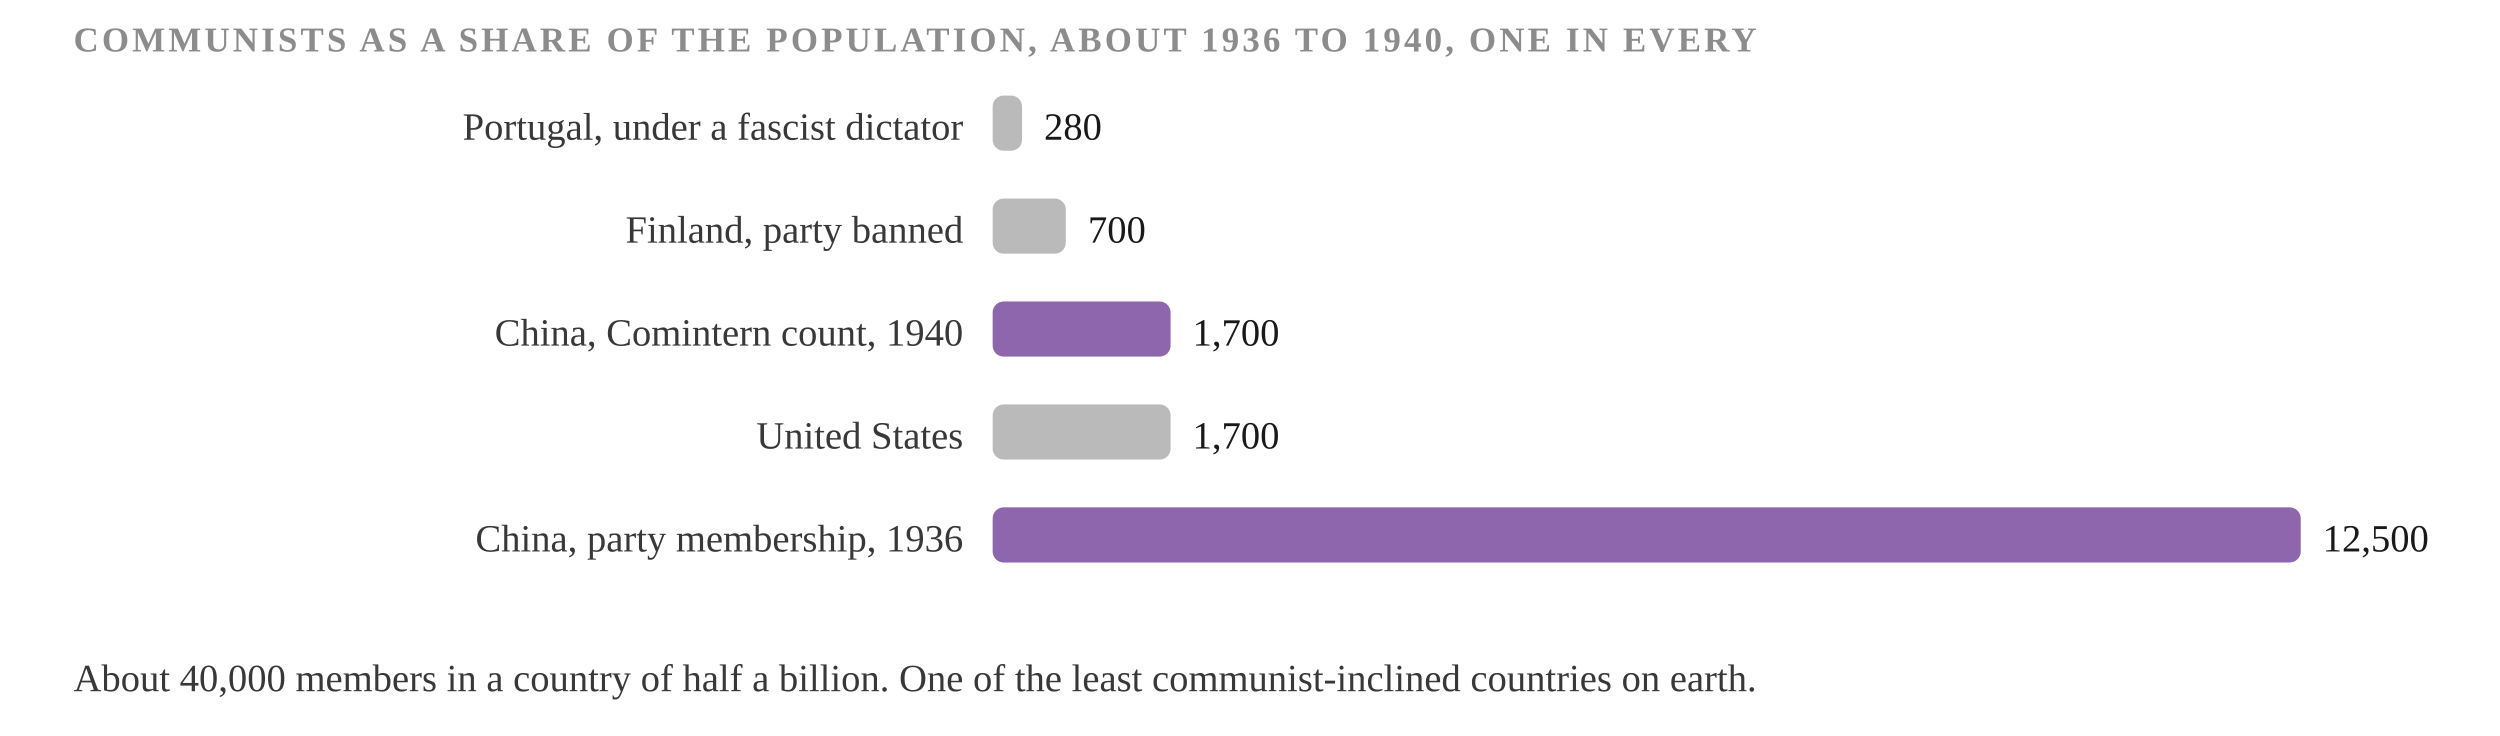
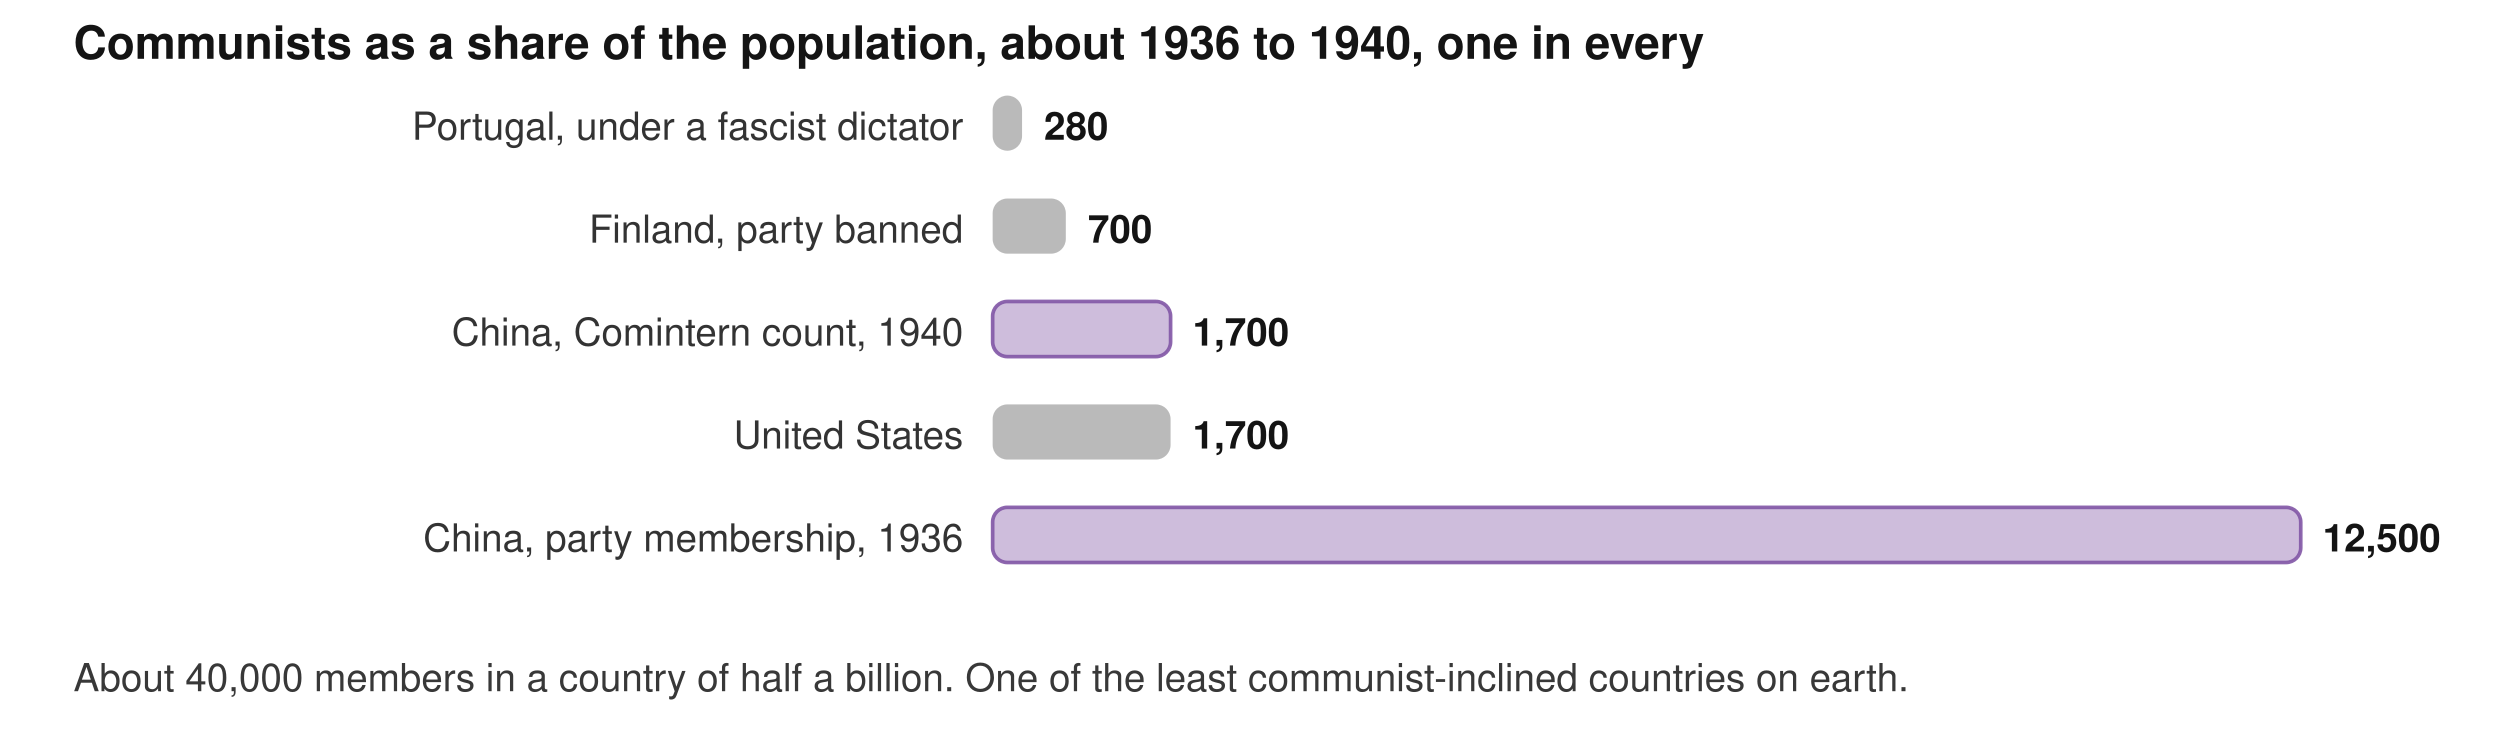
- <svg xmlns="http://www.w3.org/2000/svg" viewBox="0 0 680 200" width="680" role="img" aria-label="communists as a share of the population, about 1936 to 1940, one in every" style="max-width:100%;height:auto">
-   <text x="20" y="14" font-size="9.5" fill="currentColor" opacity="0.45" text-anchor="start" font-weight="700" letter-spacing=".09em">COMMUNISTS AS A SHARE OF THE POPULATION, ABOUT 1936 TO 1940, ONE IN EVERY</text>
-   <text x="262" y="38" font-size="10.5" fill="currentColor" opacity="0.78" text-anchor="end">Portugal, under a fascist dictator</text>
+ <svg xmlns="http://www.w3.org/2000/svg" viewBox="0 0 680 200" width="680" role="img" aria-label="communists as a share of the population, about 1936 to 1940, one in every" style="max-width:100%;height:auto" font-family="-apple-system, 'Segoe UI', Helvetica, Arial, sans-serif">
+   <text x="20" y="16" font-size="12.5" fill="currentColor" opacity="0.92" text-anchor="start" font-weight="700">Communists as a share of the population, about 1936 to 1940, one in every</text>
+   <text x="262" y="38" font-size="10.5" fill="currentColor" opacity="0.8" text-anchor="end">Portugal, under a fascist dictator</text>
  <g>
-     <rect x="270.0" y="26.0" width="8.0" height="15.0" rx="3" fill="rgba(130,130,130,.55)" />
+     <rect x="270.0" y="26.0" width="8.0" height="15.0" rx="4" fill="rgba(130,130,130,.55)" />
  </g>
-   <text x="283.969" y="38" font-size="10.5" fill="currentColor" opacity="0.9" text-anchor="start">280</text>
-   <text x="262" y="66" font-size="10.5" fill="currentColor" opacity="0.78" text-anchor="end">Finland, party banned</text>
+   <text x="283.969" y="38" font-size="10.5" fill="currentColor" opacity="0.92" text-anchor="start" font-weight="600">280</text>
+   <text x="262" y="66" font-size="10.5" fill="currentColor" opacity="0.8" text-anchor="end">Finland, party banned</text>
  <g>
-     <rect x="270.0" y="54.0" width="19.9" height="15.0" rx="3" fill="rgba(130,130,130,.55)" />
+     <rect x="270.0" y="54.0" width="19.9" height="15.0" rx="4" fill="rgba(130,130,130,.55)" />
  </g>
-   <text x="295.923" y="66" font-size="10.5" fill="currentColor" opacity="0.9" text-anchor="start">700</text>
-   <text x="262" y="94" font-size="10.5" fill="currentColor" opacity="0.78" text-anchor="end">China, Comintern count, 1940</text>
+   <text x="295.923" y="66" font-size="10.5" fill="currentColor" opacity="0.92" text-anchor="start" font-weight="600">700</text>
+   <text x="262" y="94" font-size="10.5" fill="currentColor" opacity="0.8" text-anchor="end">China, Comintern count, 1940</text>
  <g>
-     <rect x="270.0" y="82.0" width="48.4" height="15.0" rx="3" fill="rgba(129,86,166,0.9)" />
+     <rect x="270.0" y="82.0" width="48.4" height="15.0" rx="4" fill="rgba(129,86,166,0.39)" stroke="rgba(129,86,166,.9)" stroke-width="1" />
  </g>
-   <text x="324.385" y="94" font-size="10.5" fill="currentColor" opacity="0.9" text-anchor="start">1,700</text>
-   <text x="262" y="122" font-size="10.5" fill="currentColor" opacity="0.78" text-anchor="end">United States</text>
+   <text x="324.385" y="94" font-size="10.5" fill="currentColor" opacity="0.92" text-anchor="start" font-weight="600">1,700</text>
+   <text x="262" y="122" font-size="10.5" fill="currentColor" opacity="0.8" text-anchor="end">United States</text>
  <g>
-     <rect x="270.0" y="110.0" width="48.4" height="15.0" rx="3" fill="rgba(130,130,130,.55)" />
+     <rect x="270.0" y="110.0" width="48.4" height="15.0" rx="4" fill="rgba(130,130,130,.55)" />
  </g>
-   <text x="324.385" y="122" font-size="10.5" fill="currentColor" opacity="0.9" text-anchor="start">1,700</text>
-   <text x="262" y="150" font-size="10.5" fill="currentColor" opacity="0.78" text-anchor="end">China, party membership, 1936</text>
+   <text x="324.385" y="122" font-size="10.5" fill="currentColor" opacity="0.92" text-anchor="start" font-weight="600">1,700</text>
+   <text x="262" y="150" font-size="10.5" fill="currentColor" opacity="0.8" text-anchor="end">China, party membership, 1936</text>
  <g>
-     <rect x="270.0" y="138.0" width="355.8" height="15.0" rx="3" fill="rgba(129,86,166,0.9)" />
+     <rect x="270.0" y="138.0" width="355.8" height="15.0" rx="4" fill="rgba(129,86,166,0.39)" stroke="rgba(129,86,166,.9)" stroke-width="1" />
  </g>
-   <text x="631.769" y="150" font-size="10.5" fill="currentColor" opacity="0.9" text-anchor="start">12,500</text>
+   <text x="631.769" y="150" font-size="10.5" fill="currentColor" opacity="0.92" text-anchor="start" font-weight="600">12,500</text>
  <text x="20" y="188" font-size="10.5" fill="currentColor" opacity="0.78" text-anchor="start">About 40,000 members in a country of half a billion. One of the least communist-inclined countries on earth.</text>
</svg>
